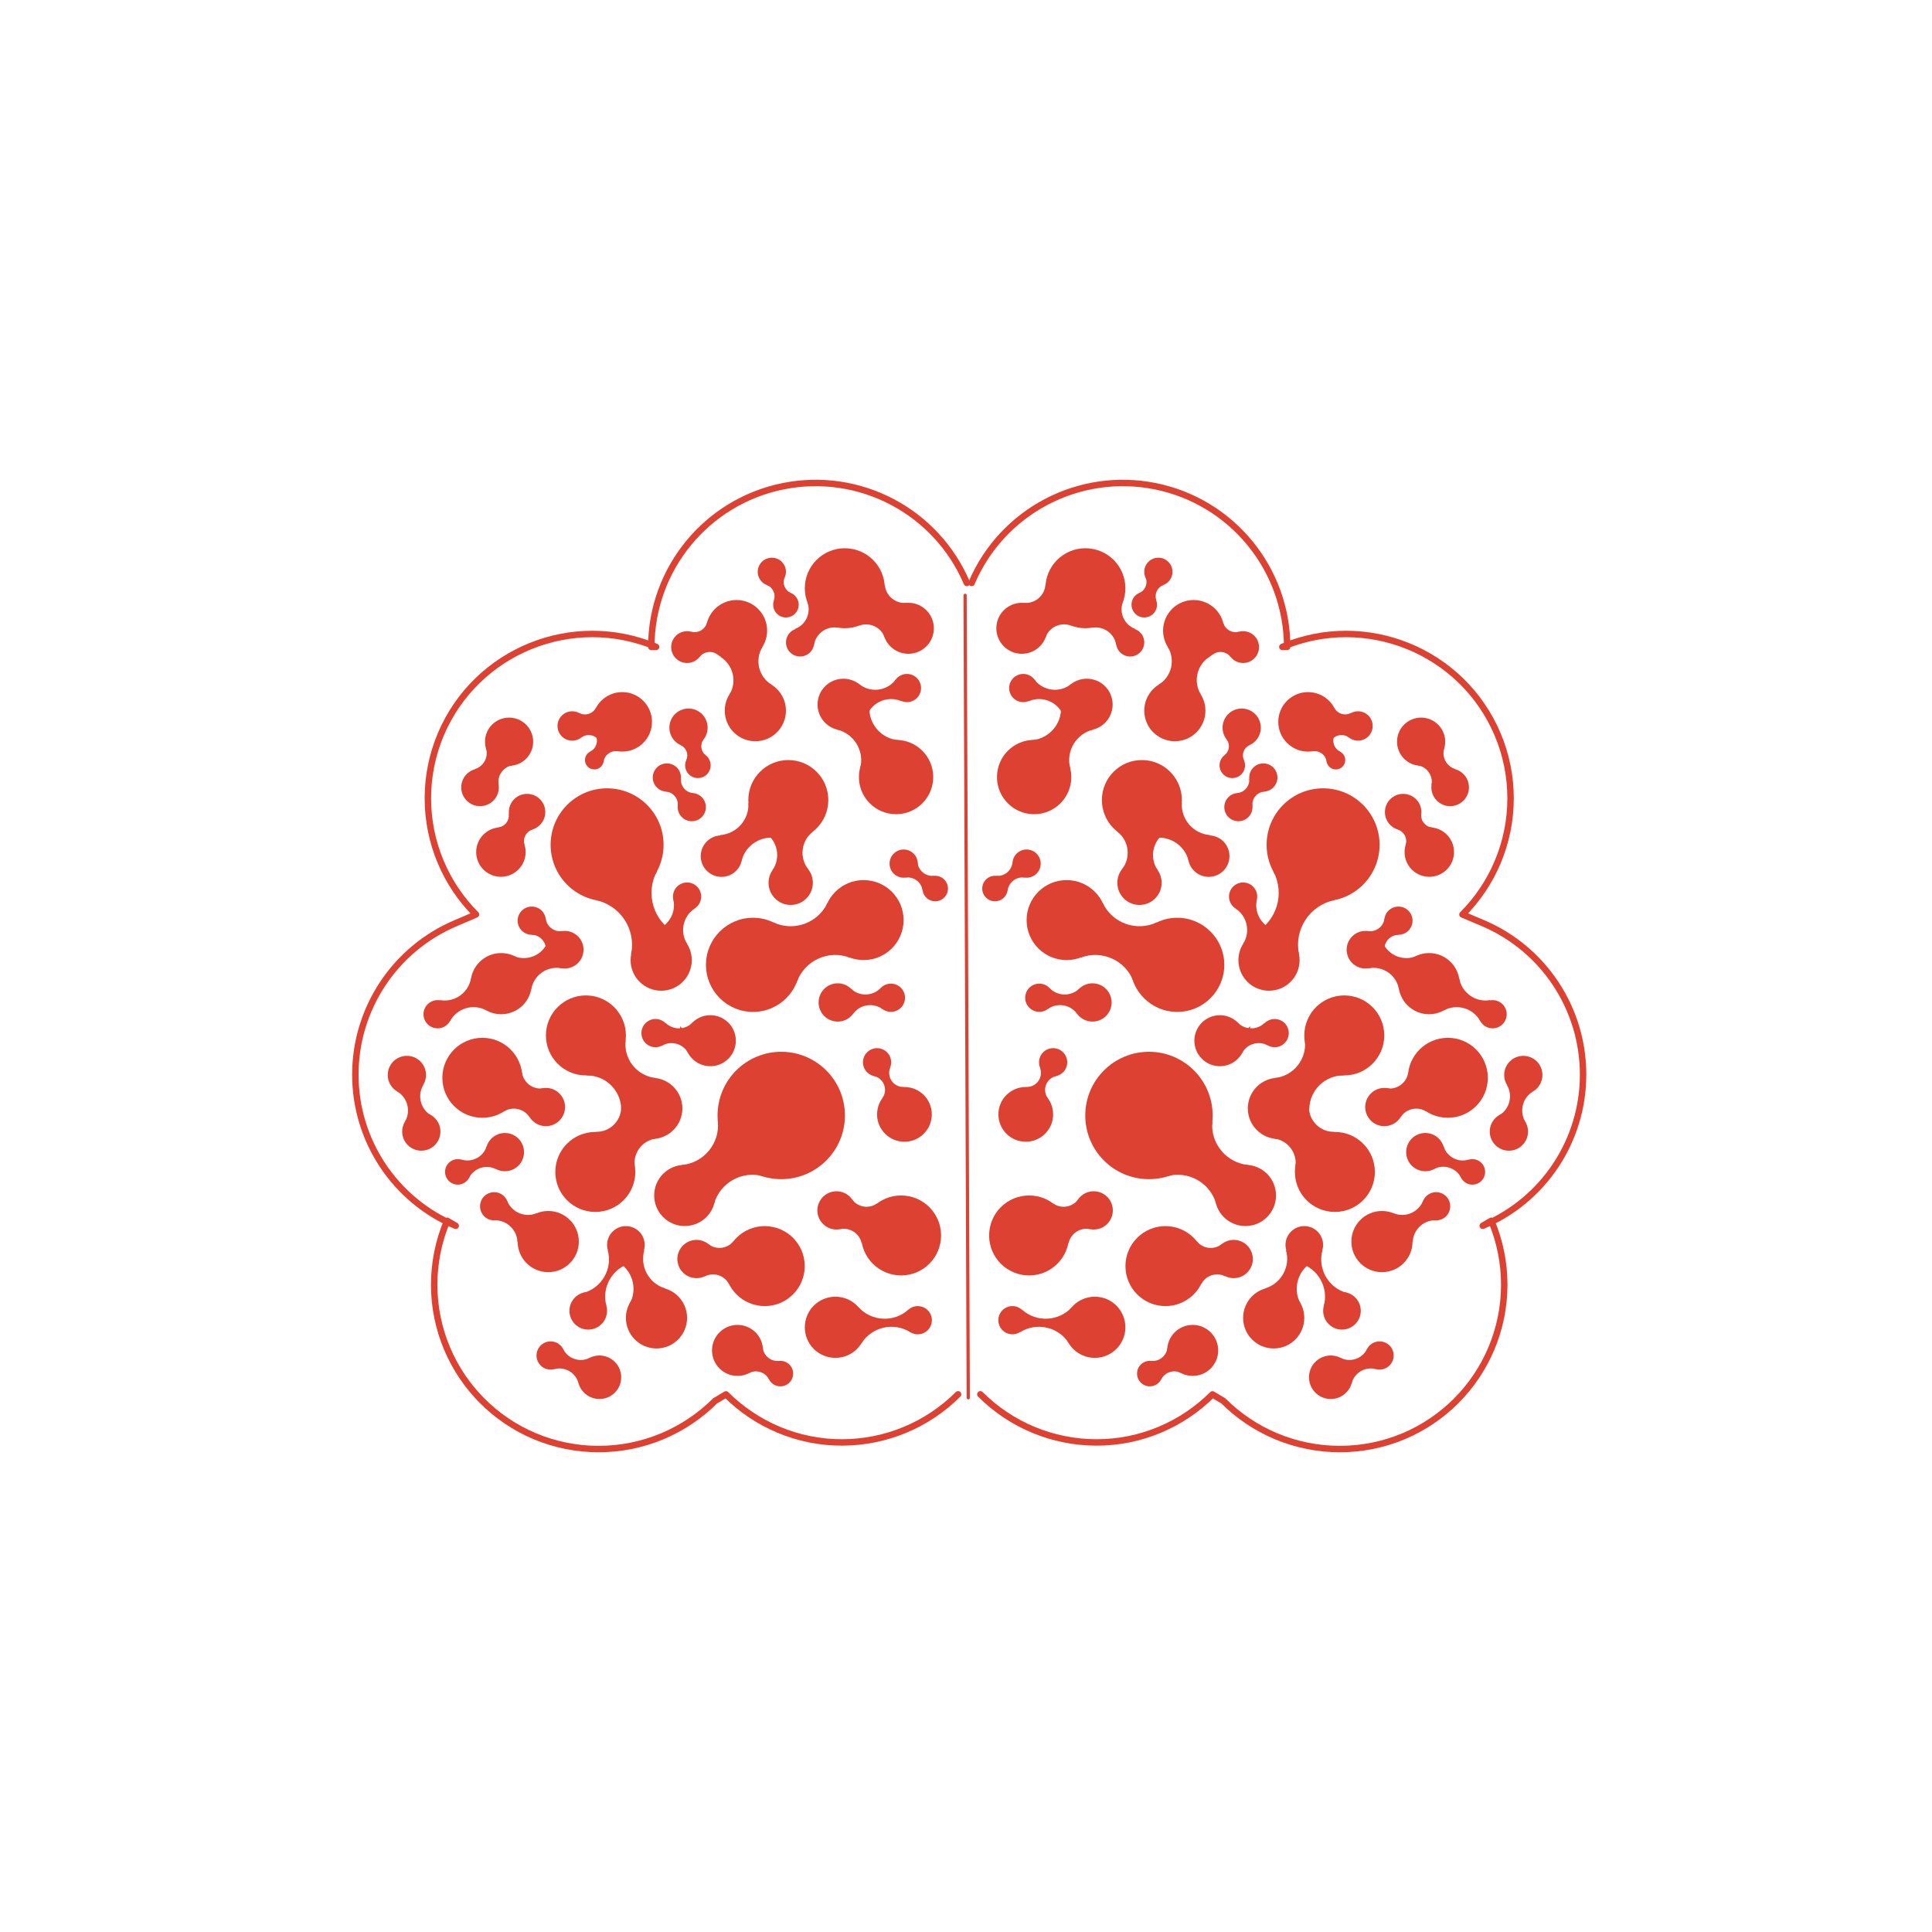
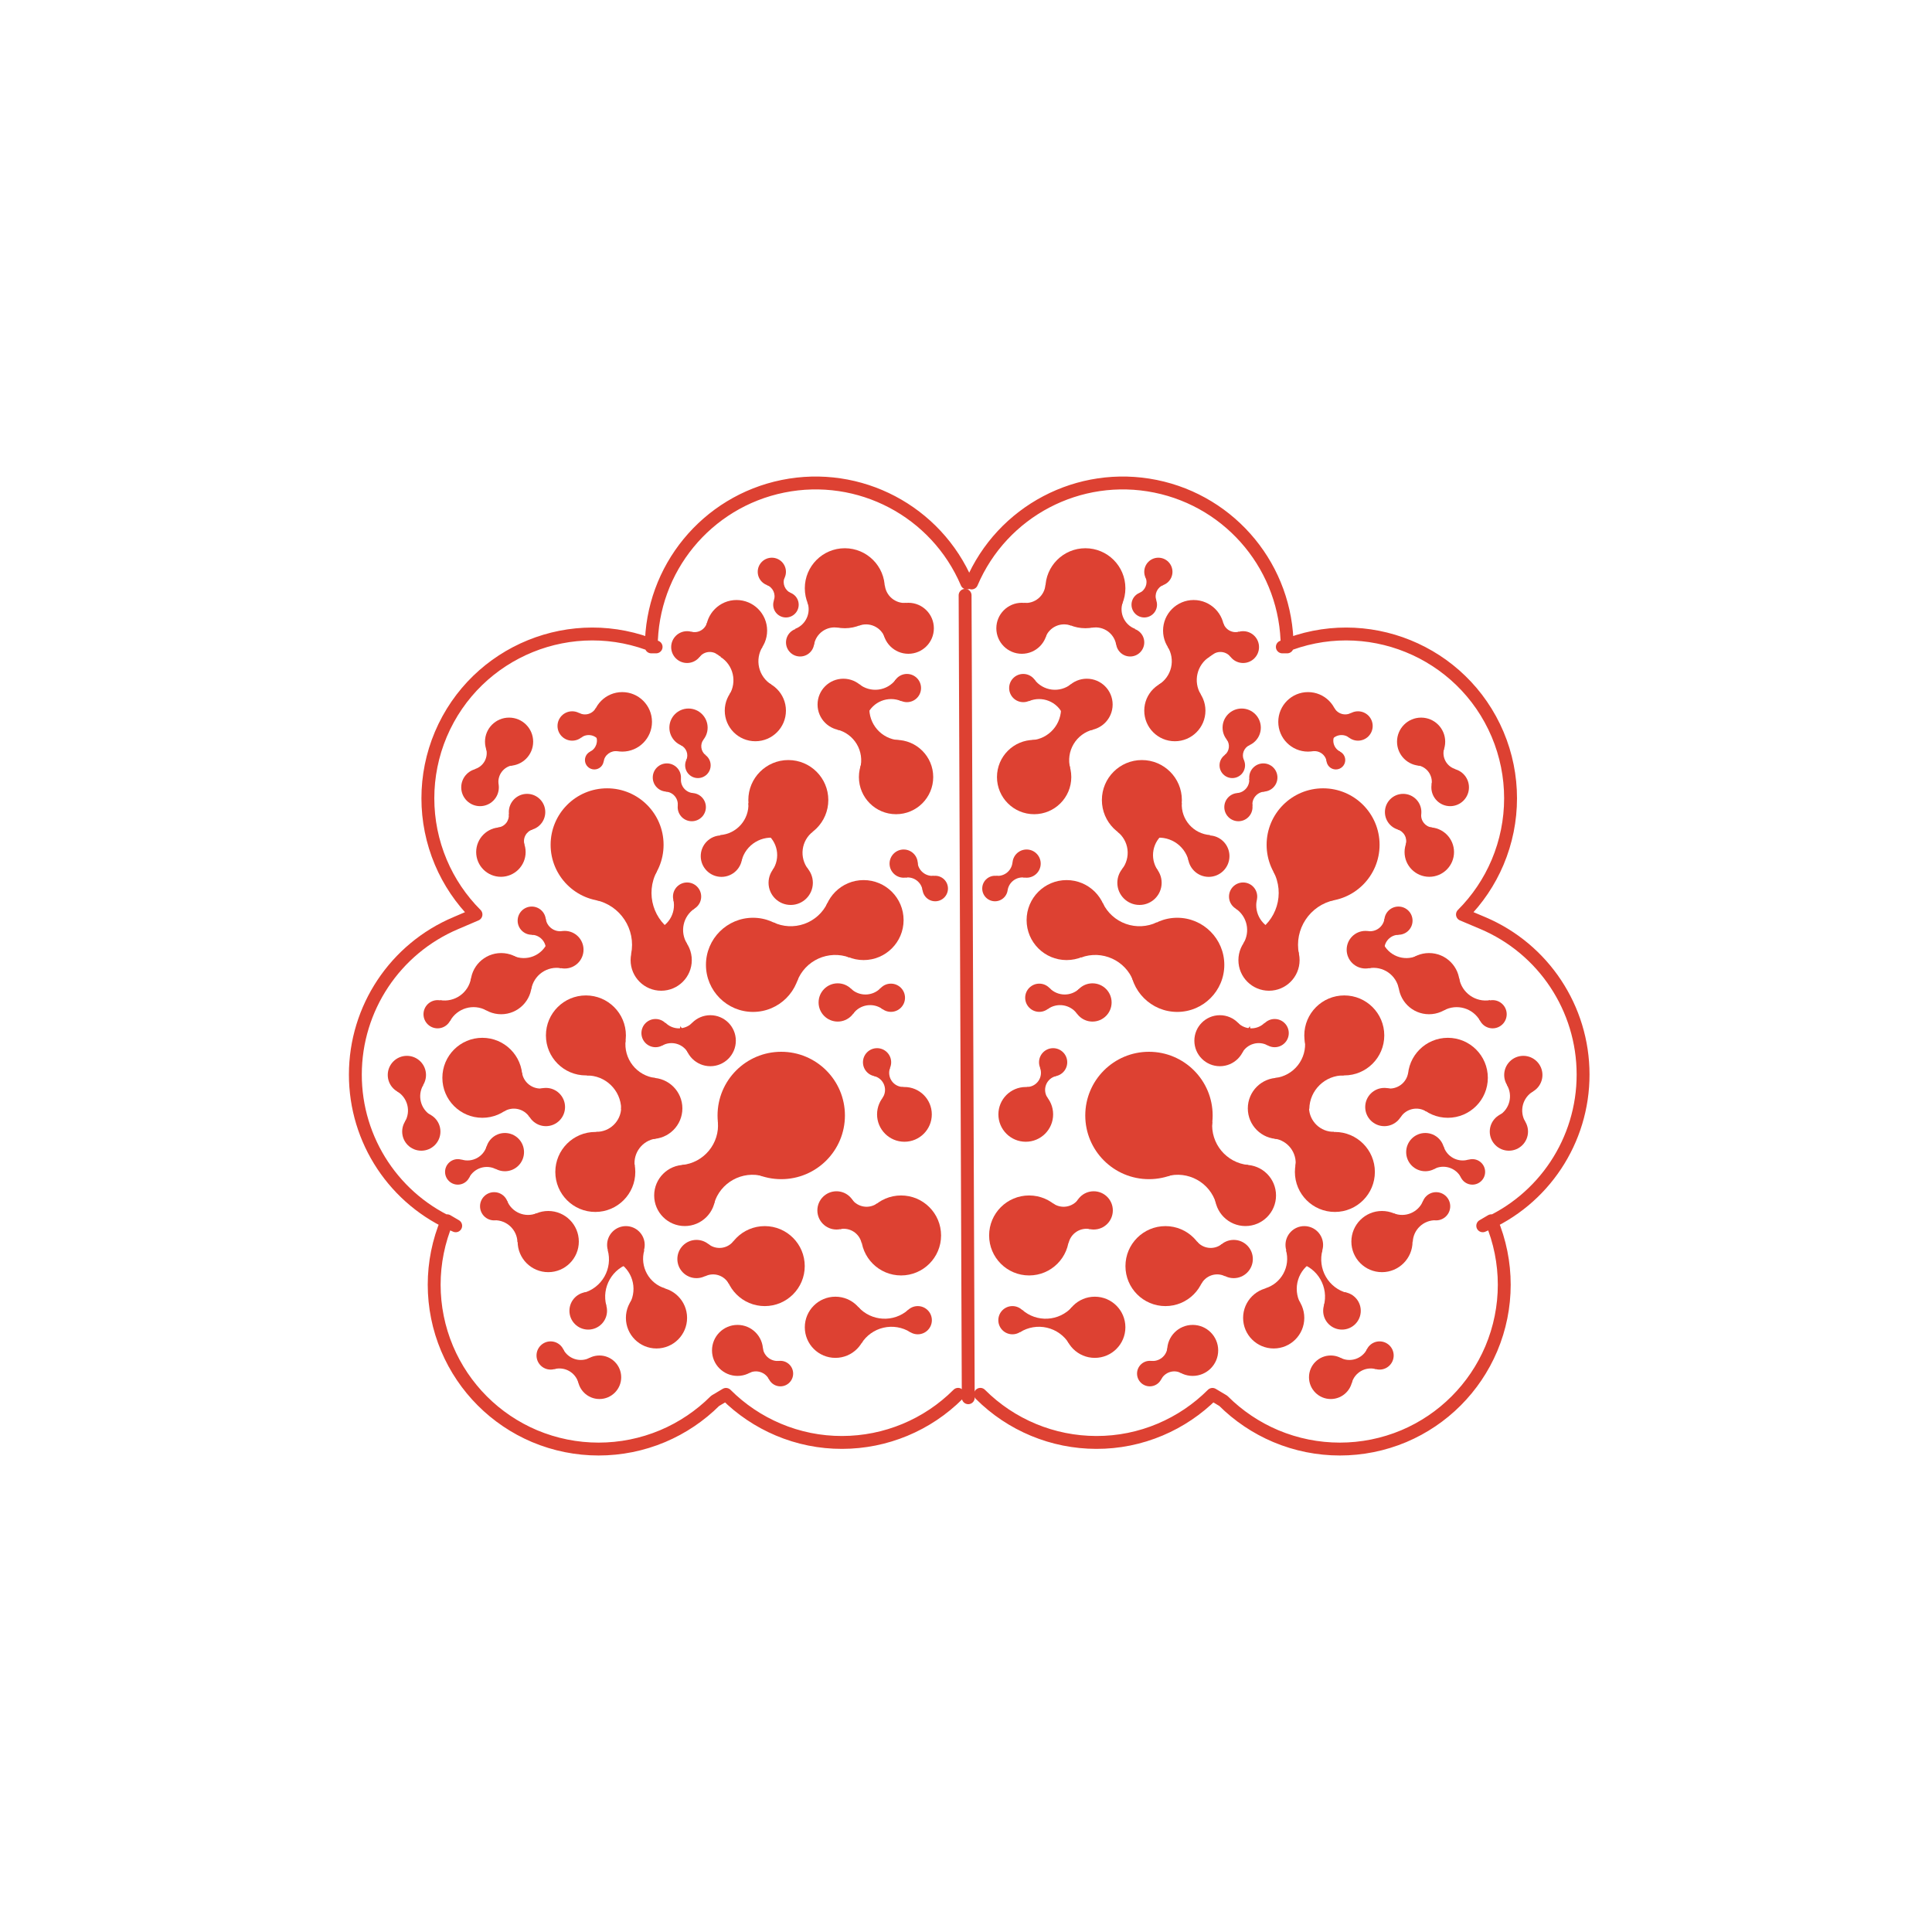
<svg xmlns="http://www.w3.org/2000/svg" id="Layer_1" data-name="Layer 1" viewBox="0 0 300 300">
  <defs>
-     <style>.cls-1,.cls-3{fill:none;stroke:#dd4132;stroke-linecap:round;stroke-linejoin:round;}.cls-1{stroke-width:0.5px;}.cls-2{fill:#dd4132;}</style>
+     <style>.cls-1{fill:none;stroke:#dd4132;stroke-linecap:round;stroke-linejoin:round;stroke-width:2px;}.cls-2{fill:#dd4132;}</style>
  </defs>
  <line class="cls-1" x1="149.86" y1="92.44" x2="150.35" y2="217.04" />
  <circle class="cls-2" cx="231.77" cy="157.49" r="2.19" />
  <circle class="cls-2" cx="157.21" cy="205" r="2.19" />
  <path class="cls-2" d="M159.1,136.27a2.34,2.34,0,0,0-2.64,2L154.69,136a2.32,2.32,0,0,0,2.53-2.1Z" />
  <circle class="cls-2" cx="236.54" cy="166.92" r="2.97" />
  <path class="cls-2" d="M238.06,169.47a3.45,3.45,0,0,0-1.21,4.73l-4.06-1a3.46,3.46,0,0,0,1.2-4.73Z" />
  <circle class="cls-2" cx="228.63" cy="181.97" r="1.98" />
  <circle class="cls-2" cx="154.5" cy="137.97" r="1.98" />
  <circle class="cls-2" cx="234.3" cy="175.71" r="2.97" />
  <circle class="cls-2" cx="178.41" cy="173.21" r="9.89" />
  <path class="cls-2" d="M188.25,174.14a6.2,6.2,0,0,0,5.59,6.76l-5,6a6.21,6.21,0,0,0-7.68-4.24Z" />
  <circle class="cls-2" cx="165.62" cy="142.87" r="6.21" />
  <path class="cls-2" d="M171.23,140.21a6.32,6.32,0,0,0,8.43,3L176,152.39a6.33,6.33,0,0,0-8.15-3.7Z" />
  <circle class="cls-2" cx="182.8" cy="149.82" r="7.31" />
  <circle class="cls-2" cx="159.8" cy="191.84" r="6.21" />
  <path class="cls-2" d="M163.46,186.82a2.83,2.83,0,0,0,4-.62l1.81,4.66a2.84,2.84,0,0,0-3.35,2.22Z" />
  <circle class="cls-2" cx="180.97" cy="196.6" r="6.21" />
  <path class="cls-2" d="M185.83,192.73a2.77,2.77,0,0,0,3.89.45l.52,5a2.78,2.78,0,0,0-3.72,1.23Z" />
  <circle class="cls-2" cx="168.76" cy="109.4" r="4.01" />
  <path class="cls-2" d="M165.07,111a4.05,4.05,0,0,0-5.32-2.12l.87-3.36a4,4,0,0,0,5.68.72Z" />
  <path class="cls-2" d="M169.74,113.29a4.9,4.9,0,0,0-3.56,6l-6-4.35a4.93,4.93,0,0,0,4.57-5.23Z" />
  <circle class="cls-2" cx="170" cy="206.1" r="4.75" />
  <path class="cls-2" d="M166,208.62a5.51,5.51,0,0,0-7.6-1.76l.3-3.49a5.52,5.52,0,0,0,7.79-.44Z" />
  <circle class="cls-2" cx="197.05" cy="149.09" r="4.75" />
  <path class="cls-2" d="M193.05,146.53a4,4,0,0,0-1.2-5.46l3.31-1.36a4,4,0,0,0,3,4.75Z" />
  <path class="cls-2" d="M194.81,144.9a7.09,7.09,0,0,0,2.91-9.59l9.5,4.46a7.09,7.09,0,0,0-5.52,8.36Z" />
  <circle class="cls-2" cx="193.39" cy="185.63" r="4.75" />
  <circle class="cls-2" cx="198.51" cy="172.11" r="4.75" />
  <path class="cls-2" d="M203.26,172a3.83,3.83,0,0,0,3.9,3.75l-6,5.36a3.83,3.83,0,0,0-3.27-4.31Z" />
  <path class="cls-2" d="M198,167.39a5.27,5.27,0,0,0,4.62-5.87l6.07,5.47a5.29,5.29,0,0,0-5.38,5.2Z" />
  <circle class="cls-2" cx="208.38" cy="203.54" r="2.92" />
  <path class="cls-2" d="M205.56,202.77a5.41,5.41,0,0,0-3.8-6.64l3.59-2a5.4,5.4,0,0,0,3.8,6.64Z" />
  <circle class="cls-2" cx="175.49" cy="99.75" r="2.19" />
  <path class="cls-2" d="M173.32,100.12a3.23,3.23,0,0,0-3.73-2.65l4.77-4a3.25,3.25,0,0,0,1.9,4.18Z" />
  <circle class="cls-2" cx="158.89" cy="106.84" r="2.19" />
  <circle class="cls-2" cx="207.28" cy="181.98" r="6.21" />
  <circle class="cls-2" cx="205.45" cy="131.18" r="8.77" />
  <circle class="cls-2" cx="224.82" cy="167.36" r="6.21" />
  <path class="cls-2" d="M221.48,172.6a2.9,2.9,0,0,0-4,.89L215.37,169a2.91,2.91,0,0,0,3.3-2.48Z" />
  <circle class="cls-2" cx="208.74" cy="160.78" r="6.21" />
  <circle class="cls-2" cx="177.31" cy="124.23" r="6.21" />
  <path class="cls-2" d="M183.51,124.67a4.74,4.74,0,0,0,4.4,5l-3.34,4a4.75,4.75,0,0,0-5.75-3.46Z" />
  <path class="cls-2" d="M180.84,129.35a4.16,4.16,0,0,0-1.07,5.78l-5.54-.16a4.15,4.15,0,0,0-.73-5.83Z" />
  <circle class="cls-2" cx="185.2" cy="209.69" r="3.96" />
  <path class="cls-2" d="M183.39,213.2a2.29,2.29,0,0,0-3.09,1l-1.56-2.88a2.3,2.3,0,0,0,2.53-2Z" />
  <circle class="cls-2" cx="202.53" cy="193.31" r="2.92" />
  <path class="cls-2" d="M203.92,195.88a4.81,4.81,0,0,0-2,6.51l-5.51-2.32a4.8,4.8,0,0,0,3.27-5.95Z" />
  <circle class="cls-2" cx="197.78" cy="204.64" r="4.75" />
  <circle class="cls-2" cx="214.59" cy="192.79" r="4.75" />
  <path class="cls-2" d="M216.39,188.39a3.51,3.51,0,0,0,4.58-1.91l2,3a3.51,3.51,0,0,0-3.6,3.42Z" />
  <circle class="cls-2" cx="191.57" cy="195.5" r="2.97" />
  <circle class="cls-2" cx="197.93" cy="160.42" r="2.19" />
  <path class="cls-2" d="M196.87,162.34a2.94,2.94,0,0,0-4,1.16l-.65-4.68a2.94,2.94,0,0,0,4.16,0Z" />
  <path class="cls-2" d="M194.57,162.11a2.87,2.87,0,0,0-4,.41l-.4-2.18a2.87,2.87,0,0,0,3.91-1Z" />
  <circle class="cls-2" cx="193.03" cy="139.22" r="2.19" />
  <path class="cls-2" d="M229.85,158.55a4.18,4.18,0,0,0-5.66-1.65l2.39-5a4.17,4.17,0,0,0,4.81,3.4Z" />
  <circle class="cls-2" cx="221.9" cy="152.74" r="4.75" />
  <path class="cls-2" d="M217.22,153.59a4,4,0,0,0-4.67-3.24l2.16-4a4,4,0,0,0,5.29,2.08Z" />
  <circle class="cls-2" cx="217.15" cy="142.96" r="2.19" />
  <path class="cls-2" d="M217.18,145.15a2.25,2.25,0,0,0-2.22,2.28l-2.53-2.85a2.26,2.26,0,0,0,2.55-1.92Z" />
  <circle class="cls-2" cx="192.3" cy="125.33" r="2.19" />
  <path class="cls-2" d="M192.11,123.15a2.06,2.06,0,0,0,1.87-2.23l2.38,2a2,2,0,0,0-1.88,2.22Z" />
  <circle class="cls-2" cx="187.69" cy="132.94" r="3.22" />
  <circle class="cls-2" cx="160.58" cy="120.66" r="5.77" />
  <circle class="cls-2" cx="159.41" cy="134.1" r="2.19" />
  <circle class="cls-2" cx="169.83" cy="187.95" r="2.97" />
  <circle class="cls-2" cx="214.96" cy="171.9" r="2.97" />
  <circle class="cls-2" cx="169.64" cy="155.66" r="2.97" />
  <path class="cls-2" d="M167.24,157.41a3.27,3.27,0,0,0-4.56-.71l.29-3.28a3.27,3.27,0,0,0,4.62.1Z" />
  <circle class="cls-2" cx="221.32" cy="178.9" r="2.97" />
  <path class="cls-2" d="M224.16,178a3.11,3.11,0,0,0,3.88,2.06l-1.17,2.79a3.11,3.11,0,0,0-4.19-1.33Z" />
  <circle class="cls-2" cx="212.03" cy="147.47" r="2.92" />
  <circle class="cls-2" cx="196.17" cy="120.73" r="2.19" />
  <circle class="cls-2" cx="182.43" cy="110.35" r="4.75" />
  <path class="cls-2" d="M179.93,106.31a4.27,4.27,0,0,0,1.38-5.89l6.54,1.54a4.29,4.29,0,0,0-1.38,5.89Z" />
  <circle class="cls-2" cx="185.35" cy="97.92" r="4.75" />
  <path class="cls-2" d="M189.94,96.69a2,2,0,0,0,2.44,1.4l-1.3,3.91a2,2,0,0,0-2.8-.34Z" />
  <circle class="cls-2" cx="221.94" cy="132.31" r="3.84" />
  <path class="cls-2" d="M218.27,131.17a1.88,1.88,0,0,0-1.24-2.36l3.66-2.4a1.89,1.89,0,0,0,1.67,2.08Z" />
  <circle class="cls-2" cx="217.88" cy="126.1" r="2.83" />
  <circle class="cls-2" cx="207.43" cy="118.02" r="1.46" />
  <path class="cls-2" d="M206,118.25a1.9,1.9,0,0,0-2.18-1.59l3.42-2.5a1.89,1.89,0,0,0,.86,2.55Z" />
  <circle class="cls-2" cx="210.87" cy="112.73" r="2.28" />
  <path class="cls-2" d="M209.49,114.54a1.94,1.94,0,0,0-2.72.36l.41-5a1.93,1.93,0,0,0,2.62.8Z" />
  <circle class="cls-2" cx="178.54" cy="213.29" r="1.98" />
  <circle class="cls-2" cx="168.54" cy="91.34" r="6.21" />
  <path class="cls-2" d="M166.35,97.16a3.08,3.08,0,0,0-4,1.79L159,93.62a3.08,3.08,0,0,0,3.34-2.81Z" />
  <circle class="cls-2" cx="177.68" cy="93.9" r="1.98" />
  <path class="cls-2" d="M176.89,92.09a1.87,1.87,0,0,0,1-2.44l2.77,1.19a1.86,1.86,0,0,0-1.1,2.38Z" />
  <circle class="cls-2" cx="179.87" cy="88.79" r="2.19" />
  <circle class="cls-2" cx="158.67" cy="97.56" r="3.96" />
  <circle class="cls-2" cx="191.35" cy="118.84" r="1.98" />
  <path class="cls-2" d="M190.14,117.27a1.76,1.76,0,0,0,.32-2.47l3.57.9a1.77,1.77,0,0,0-.88,2.33Z" />
  <circle class="cls-2" cx="193.03" cy="100.48" r="2.47" />
  <circle class="cls-2" cx="192.81" cy="112.99" r="2.97" />
  <circle class="cls-2" cx="223" cy="187.31" r="2.19" />
  <circle class="cls-2" cx="214.22" cy="210.48" r="2.19" />
  <path class="cls-2" d="M213.65,212.6a3.06,3.06,0,0,0-3.75,2.15l-1.74-3.9a3.07,3.07,0,0,0,4.11-1.35Z" />
  <circle class="cls-2" cx="206.64" cy="213.86" r="3.38" />
  <circle class="cls-2" cx="163.53" cy="164.95" r="2.19" />
  <path class="cls-2" d="M164,167.09a2.2,2.2,0,0,0-1.29,3.45l-3.32-1.75a2.2,2.2,0,0,0,2.1-3Z" />
  <circle class="cls-2" cx="159.28" cy="173.04" r="4.25" />
  <circle class="cls-2" cx="161.38" cy="154.93" r="2.19" />
  <circle class="cls-2" cx="203.11" cy="112.09" r="4.62" />
  <circle class="cls-2" cx="225.18" cy="122.26" r="2.92" />
  <path class="cls-2" d="M222.3,121.83a2.62,2.62,0,0,0-2.19-3l4.14-2.63a2.59,2.59,0,0,0,1.76,3.23Z" />
  <circle class="cls-2" cx="220.67" cy="115.17" r="3.74" />
-   <path class="cls-3" d="M152.23,216.51a25.5,25.5,0,0,0,18,7.47,25.24,25.24,0,0,0,9.93-2,25.53,25.53,0,0,0,8.11-5.46l1.68,1A25.73,25.73,0,0,0,198.1,223,25.65,25.65,0,0,0,218,223a25.57,25.57,0,0,0,13.57-13.58,25.53,25.53,0,0,0,0-19.86l-1.33.78a25.45,25.45,0,0,0,15.58-23.5,25.54,25.54,0,0,0-15.58-23.51L227.09,142a25.53,25.53,0,0,0,5.46-8.11,25.53,25.53,0,0,0,0-19.86,25.55,25.55,0,0,0-33.43-13.58l.75,0a25.52,25.52,0,0,0-49-9.93" />
+   <path class="cls-1" d="M152.23,216.51a25.5,25.5,0,0,0,18,7.47,25.24,25.24,0,0,0,9.93-2,25.53,25.53,0,0,0,8.11-5.46l1.68,1A25.73,25.73,0,0,0,198.1,223,25.65,25.65,0,0,0,218,223a25.57,25.57,0,0,0,13.57-13.58,25.53,25.53,0,0,0,0-19.86l-1.33.78a25.45,25.45,0,0,0,15.58-23.5,25.54,25.54,0,0,0-15.58-23.51L227.09,142a25.53,25.53,0,0,0,5.46-8.11,25.53,25.53,0,0,0,0-19.86,25.55,25.55,0,0,0-33.43-13.58l.75,0a25.52,25.52,0,0,0-49-9.93" />
  <circle class="cls-2" cx="189.42" cy="161.6" r="3.96" />
  <circle class="cls-2" cx="176.94" cy="137.08" r="3.44" />
  <circle class="cls-2" cx="67.95" cy="157.49" r="2.19" />
  <circle class="cls-2" cx="142.51" cy="205" r="2.19" />
  <path class="cls-2" d="M140.62,136.27a2.34,2.34,0,0,1,2.64,2L145,136a2.32,2.32,0,0,1-2.53-2.1Z" />
  <circle class="cls-2" cx="63.18" cy="166.92" r="2.97" />
  <path class="cls-2" d="M61.67,169.47a3.46,3.46,0,0,1,1.2,4.73l4.06-1a3.46,3.46,0,0,1-1.2-4.73Z" />
  <circle class="cls-2" cx="71.09" cy="181.97" r="1.98" />
  <circle class="cls-2" cx="145.22" cy="137.97" r="1.98" />
  <circle class="cls-2" cx="65.42" cy="175.71" r="2.97" />
  <circle class="cls-2" cx="121.31" cy="173.21" r="9.89" />
  <path class="cls-2" d="M111.47,174.14a6.2,6.2,0,0,1-5.59,6.76l5,6a6.21,6.21,0,0,1,7.68-4.24Z" />
  <circle class="cls-2" cx="134.1" cy="142.87" r="6.21" />
  <path class="cls-2" d="M128.49,140.21a6.32,6.32,0,0,1-8.43,3l3.71,9.18a6.33,6.33,0,0,1,8.15-3.7Z" />
  <circle class="cls-2" cx="116.93" cy="149.82" r="7.31" />
  <circle class="cls-2" cx="139.92" cy="191.84" r="6.21" />
  <path class="cls-2" d="M136.26,186.82a2.83,2.83,0,0,1-4-.62l-1.81,4.66a2.84,2.84,0,0,1,3.35,2.22Z" />
  <circle class="cls-2" cx="118.75" cy="196.6" r="6.21" />
  <path class="cls-2" d="M113.89,192.73a2.77,2.77,0,0,1-3.89.45l-.51,5a2.77,2.77,0,0,1,3.71,1.23Z" />
  <circle class="cls-2" cx="130.96" cy="109.4" r="4.01" />
  <path class="cls-2" d="M134.65,111a4.05,4.05,0,0,1,5.32-2.12l-.87-3.36a4,4,0,0,1-5.68.72Z" />
  <path class="cls-2" d="M130,113.29a4.91,4.91,0,0,1,3.57,6l6-4.35a4.93,4.93,0,0,1-4.57-5.23Z" />
  <circle class="cls-2" cx="129.72" cy="206.1" r="4.75" />
  <path class="cls-2" d="M133.75,208.62a5.51,5.51,0,0,1,7.6-1.76l-.3-3.49a5.52,5.52,0,0,1-7.79-.44Z" />
  <circle class="cls-2" cx="102.67" cy="149.09" r="4.75" />
  <path class="cls-2" d="M106.68,146.53a4,4,0,0,1,1.19-5.46l-3.31-1.36a4,4,0,0,1-3,4.75Z" />
  <path class="cls-2" d="M104.91,144.9a7.09,7.09,0,0,1-2.91-9.59l-9.5,4.46A7.09,7.09,0,0,1,98,148.13Z" />
  <circle class="cls-2" cx="106.33" cy="185.63" r="4.75" />
  <circle class="cls-2" cx="101.21" cy="172.11" r="4.75" />
  <path class="cls-2" d="M96.46,172a3.83,3.83,0,0,1-3.9,3.75l6,5.36a3.84,3.84,0,0,1,3.27-4.31Z" />
  <path class="cls-2" d="M101.77,167.39a5.27,5.27,0,0,1-4.62-5.87L91.08,167a5.29,5.29,0,0,1,5.38,5.2Z" />
  <circle class="cls-2" cx="91.34" cy="203.54" r="2.92" />
  <path class="cls-2" d="M94.16,202.77a5.41,5.41,0,0,1,3.8-6.64l-3.59-2a5.4,5.4,0,0,1-3.8,6.64Z" />
  <circle class="cls-2" cx="124.24" cy="99.75" r="2.19" />
  <path class="cls-2" d="M126.4,100.12a3.23,3.23,0,0,1,3.74-2.65l-4.78-4a3.25,3.25,0,0,1-1.89,4.18Z" />
  <circle class="cls-2" cx="140.83" cy="106.84" r="2.19" />
  <circle class="cls-2" cx="92.44" cy="181.98" r="6.21" />
  <circle class="cls-2" cx="94.27" cy="131.18" r="8.77" />
  <circle class="cls-2" cx="74.9" cy="167.36" r="6.21" />
  <path class="cls-2" d="M78.24,172.6a2.9,2.9,0,0,1,4,.89L84.35,169a2.91,2.91,0,0,1-3.3-2.48Z" />
  <circle class="cls-2" cx="90.98" cy="160.78" r="6.21" />
  <circle class="cls-2" cx="122.41" cy="124.23" r="6.21" />
  <path class="cls-2" d="M116.21,124.67a4.74,4.74,0,0,1-4.4,5l3.34,4a4.75,4.75,0,0,1,5.75-3.46Z" />
  <path class="cls-2" d="M118.88,129.35a4.16,4.16,0,0,1,1.07,5.78l5.54-.16a4.15,4.15,0,0,1,.73-5.83Z" />
  <circle class="cls-2" cx="114.52" cy="209.69" r="3.96" />
  <path class="cls-2" d="M116.33,213.2a2.29,2.29,0,0,1,3.09,1l1.56-2.88a2.3,2.3,0,0,1-2.53-2Z" />
  <circle class="cls-2" cx="97.19" cy="193.31" r="2.92" />
  <path class="cls-2" d="M95.81,195.88a4.82,4.82,0,0,1,2,6.51l5.51-2.32a4.8,4.8,0,0,1-3.27-5.95Z" />
  <circle class="cls-2" cx="101.94" cy="204.64" r="4.75" />
  <circle class="cls-2" cx="85.13" cy="192.79" r="4.75" />
  <path class="cls-2" d="M83.33,188.39a3.51,3.51,0,0,1-4.58-1.91l-2,3a3.51,3.51,0,0,1,3.6,3.42Z" />
  <circle class="cls-2" cx="108.15" cy="195.5" r="2.97" />
  <circle class="cls-2" cx="101.79" cy="160.42" r="2.19" />
  <path class="cls-2" d="M102.85,162.34a2.94,2.94,0,0,1,4,1.16l.65-4.68a2.94,2.94,0,0,1-4.16,0Z" />
  <path class="cls-2" d="M105.16,162.11a2.85,2.85,0,0,1,4,.41l.4-2.18a2.87,2.87,0,0,1-3.91-1Z" />
  <circle class="cls-2" cx="106.69" cy="139.22" r="2.19" />
  <path class="cls-2" d="M69.88,158.55a4.16,4.16,0,0,1,5.65-1.65l-2.39-5a4.17,4.17,0,0,1-4.81,3.4Z" />
  <circle class="cls-2" cx="77.82" cy="152.74" r="4.75" />
  <path class="cls-2" d="M82.5,153.59a4,4,0,0,1,4.67-3.24l-2.16-4a4,4,0,0,1-5.29,2.08Z" />
  <circle class="cls-2" cx="82.57" cy="142.96" r="2.19" />
  <path class="cls-2" d="M82.54,145.15a2.26,2.26,0,0,1,2.23,2.28l2.52-2.85a2.26,2.26,0,0,1-2.55-1.92Z" />
  <circle class="cls-2" cx="107.42" cy="125.33" r="2.19" />
  <path class="cls-2" d="M107.61,123.15a2.06,2.06,0,0,1-1.87-2.23l-2.37,2a2,2,0,0,1,1.87,2.22Z" />
  <circle class="cls-2" cx="112.03" cy="132.94" r="3.22" />
  <circle class="cls-2" cx="139.14" cy="120.66" r="5.77" />
  <circle class="cls-2" cx="140.32" cy="134.1" r="2.19" />
  <circle class="cls-2" cx="129.89" cy="187.95" r="2.97" />
  <circle class="cls-2" cx="84.77" cy="171.9" r="2.97" />
  <circle class="cls-2" cx="130.08" cy="155.66" r="2.97" />
  <path class="cls-2" d="M132.48,157.41a3.27,3.27,0,0,1,4.56-.71l-.29-3.28a3.27,3.27,0,0,1-4.62.1Z" />
  <circle class="cls-2" cx="78.4" cy="178.9" r="2.97" />
  <path class="cls-2" d="M75.56,178a3.11,3.11,0,0,1-3.88,2.06l1.17,2.79A3.11,3.11,0,0,1,77,181.54Z" />
  <circle class="cls-2" cx="87.69" cy="147.47" r="2.92" />
  <circle class="cls-2" cx="103.55" cy="120.73" r="2.19" />
  <circle class="cls-2" cx="117.29" cy="110.35" r="4.75" />
  <path class="cls-2" d="M119.79,106.31a4.27,4.27,0,0,1-1.38-5.89L111.87,102a4.29,4.29,0,0,1,1.38,5.89Z" />
  <circle class="cls-2" cx="114.37" cy="97.92" r="4.75" />
  <path class="cls-2" d="M109.78,96.69a2,2,0,0,1-2.44,1.4l1.3,3.91a2,2,0,0,1,2.8-.34Z" />
  <circle class="cls-2" cx="77.78" cy="132.31" r="3.84" />
  <path class="cls-2" d="M81.45,131.17a1.88,1.88,0,0,1,1.24-2.36L79,126.41a1.88,1.88,0,0,1-1.67,2.08Z" />
  <circle class="cls-2" cx="81.84" cy="126.1" r="2.83" />
  <circle class="cls-2" cx="92.29" cy="118.02" r="1.46" />
  <path class="cls-2" d="M93.73,118.25a1.91,1.91,0,0,1,2.18-1.59l-3.42-2.5a1.9,1.9,0,0,1-.85,2.55Z" />
  <circle class="cls-2" cx="88.85" cy="112.73" r="2.28" />
  <path class="cls-2" d="M90.24,114.54a1.93,1.93,0,0,1,2.71.36l-.41-5a1.92,1.92,0,0,1-2.62.8Z" />
  <circle class="cls-2" cx="121.18" cy="213.29" r="1.98" />
  <circle class="cls-2" cx="131.18" cy="91.34" r="6.21" />
  <path class="cls-2" d="M133.37,97.16a3.09,3.09,0,0,1,4,1.79l3.36-5.33a3.09,3.09,0,0,1-3.34-2.81Z" />
  <circle class="cls-2" cx="122.04" cy="93.9" r="1.98" />
  <path class="cls-2" d="M122.83,92.09a1.87,1.87,0,0,1-1-2.44l-2.77,1.19a1.86,1.86,0,0,1,1.1,2.38Z" />
  <circle class="cls-2" cx="119.85" cy="88.79" r="2.19" />
  <circle class="cls-2" cx="141.05" cy="97.56" r="3.96" />
  <circle class="cls-2" cx="108.37" cy="118.84" r="1.98" />
  <path class="cls-2" d="M109.58,117.27a1.76,1.76,0,0,1-.32-2.47l-3.57.9a1.77,1.77,0,0,1,.88,2.33Z" />
  <circle class="cls-2" cx="106.69" cy="100.48" r="2.47" />
  <circle class="cls-2" cx="106.91" cy="112.99" r="2.97" />
  <circle class="cls-2" cx="76.73" cy="187.31" r="2.19" />
  <circle class="cls-2" cx="85.5" cy="210.48" r="2.19" />
  <path class="cls-2" d="M86.07,212.6a3.06,3.06,0,0,1,3.75,2.15l1.74-3.9a3.07,3.07,0,0,1-4.11-1.35Z" />
  <circle class="cls-2" cx="93.08" cy="213.86" r="3.38" />
  <circle class="cls-2" cx="136.19" cy="164.95" r="2.19" />
  <path class="cls-2" d="M135.71,167.09a2.2,2.2,0,0,1,1.29,3.45l3.33-1.75a2.2,2.2,0,0,1-2.11-3Z" />
  <circle class="cls-2" cx="140.44" cy="173.04" r="4.25" />
  <circle class="cls-2" cx="138.34" cy="154.93" r="2.19" />
  <circle class="cls-2" cx="96.62" cy="112.09" r="4.62" />
  <circle class="cls-2" cx="74.54" cy="122.26" r="2.92" />
  <path class="cls-2" d="M77.42,121.83a2.62,2.62,0,0,1,2.19-3l-4.14-2.63a2.59,2.59,0,0,1-1.76,3.23Z" />
  <circle class="cls-2" cx="79.05" cy="115.17" r="3.74" />
-   <path class="cls-3" d="M148.77,216.51a25.5,25.5,0,0,1-18,7.47,25.24,25.24,0,0,1-9.93-2,25.53,25.53,0,0,1-8.11-5.46l-1.68,1A25.73,25.73,0,0,1,102.9,223,25.65,25.65,0,0,1,83,223a25.57,25.57,0,0,1-13.57-13.58,25.53,25.53,0,0,1,0-19.86l1.33.78a25.45,25.45,0,0,1-15.58-23.5A25.54,25.54,0,0,1,70.8,143.33L73.91,142a25.53,25.53,0,0,1-5.46-8.11,25.53,25.53,0,0,1,0-19.86,25.55,25.55,0,0,1,33.43-13.58l-.75,0a25.52,25.52,0,0,1,49-9.93" />
+   <path class="cls-1" d="M148.77,216.51a25.5,25.5,0,0,1-18,7.47,25.24,25.24,0,0,1-9.93-2,25.53,25.53,0,0,1-8.11-5.46l-1.68,1A25.73,25.73,0,0,1,102.9,223,25.65,25.65,0,0,1,83,223a25.57,25.57,0,0,1-13.57-13.58,25.53,25.53,0,0,1,0-19.86l1.33.78a25.45,25.45,0,0,1-15.58-23.5A25.54,25.54,0,0,1,70.8,143.33L73.91,142a25.53,25.53,0,0,1-5.46-8.11,25.53,25.53,0,0,1,0-19.86,25.55,25.55,0,0,1,33.43-13.58l-.75,0a25.52,25.52,0,0,1,49-9.93" />
  <circle class="cls-2" cx="110.3" cy="161.6" r="3.96" />
  <circle class="cls-2" cx="122.78" cy="137.08" r="3.44" />
</svg>
